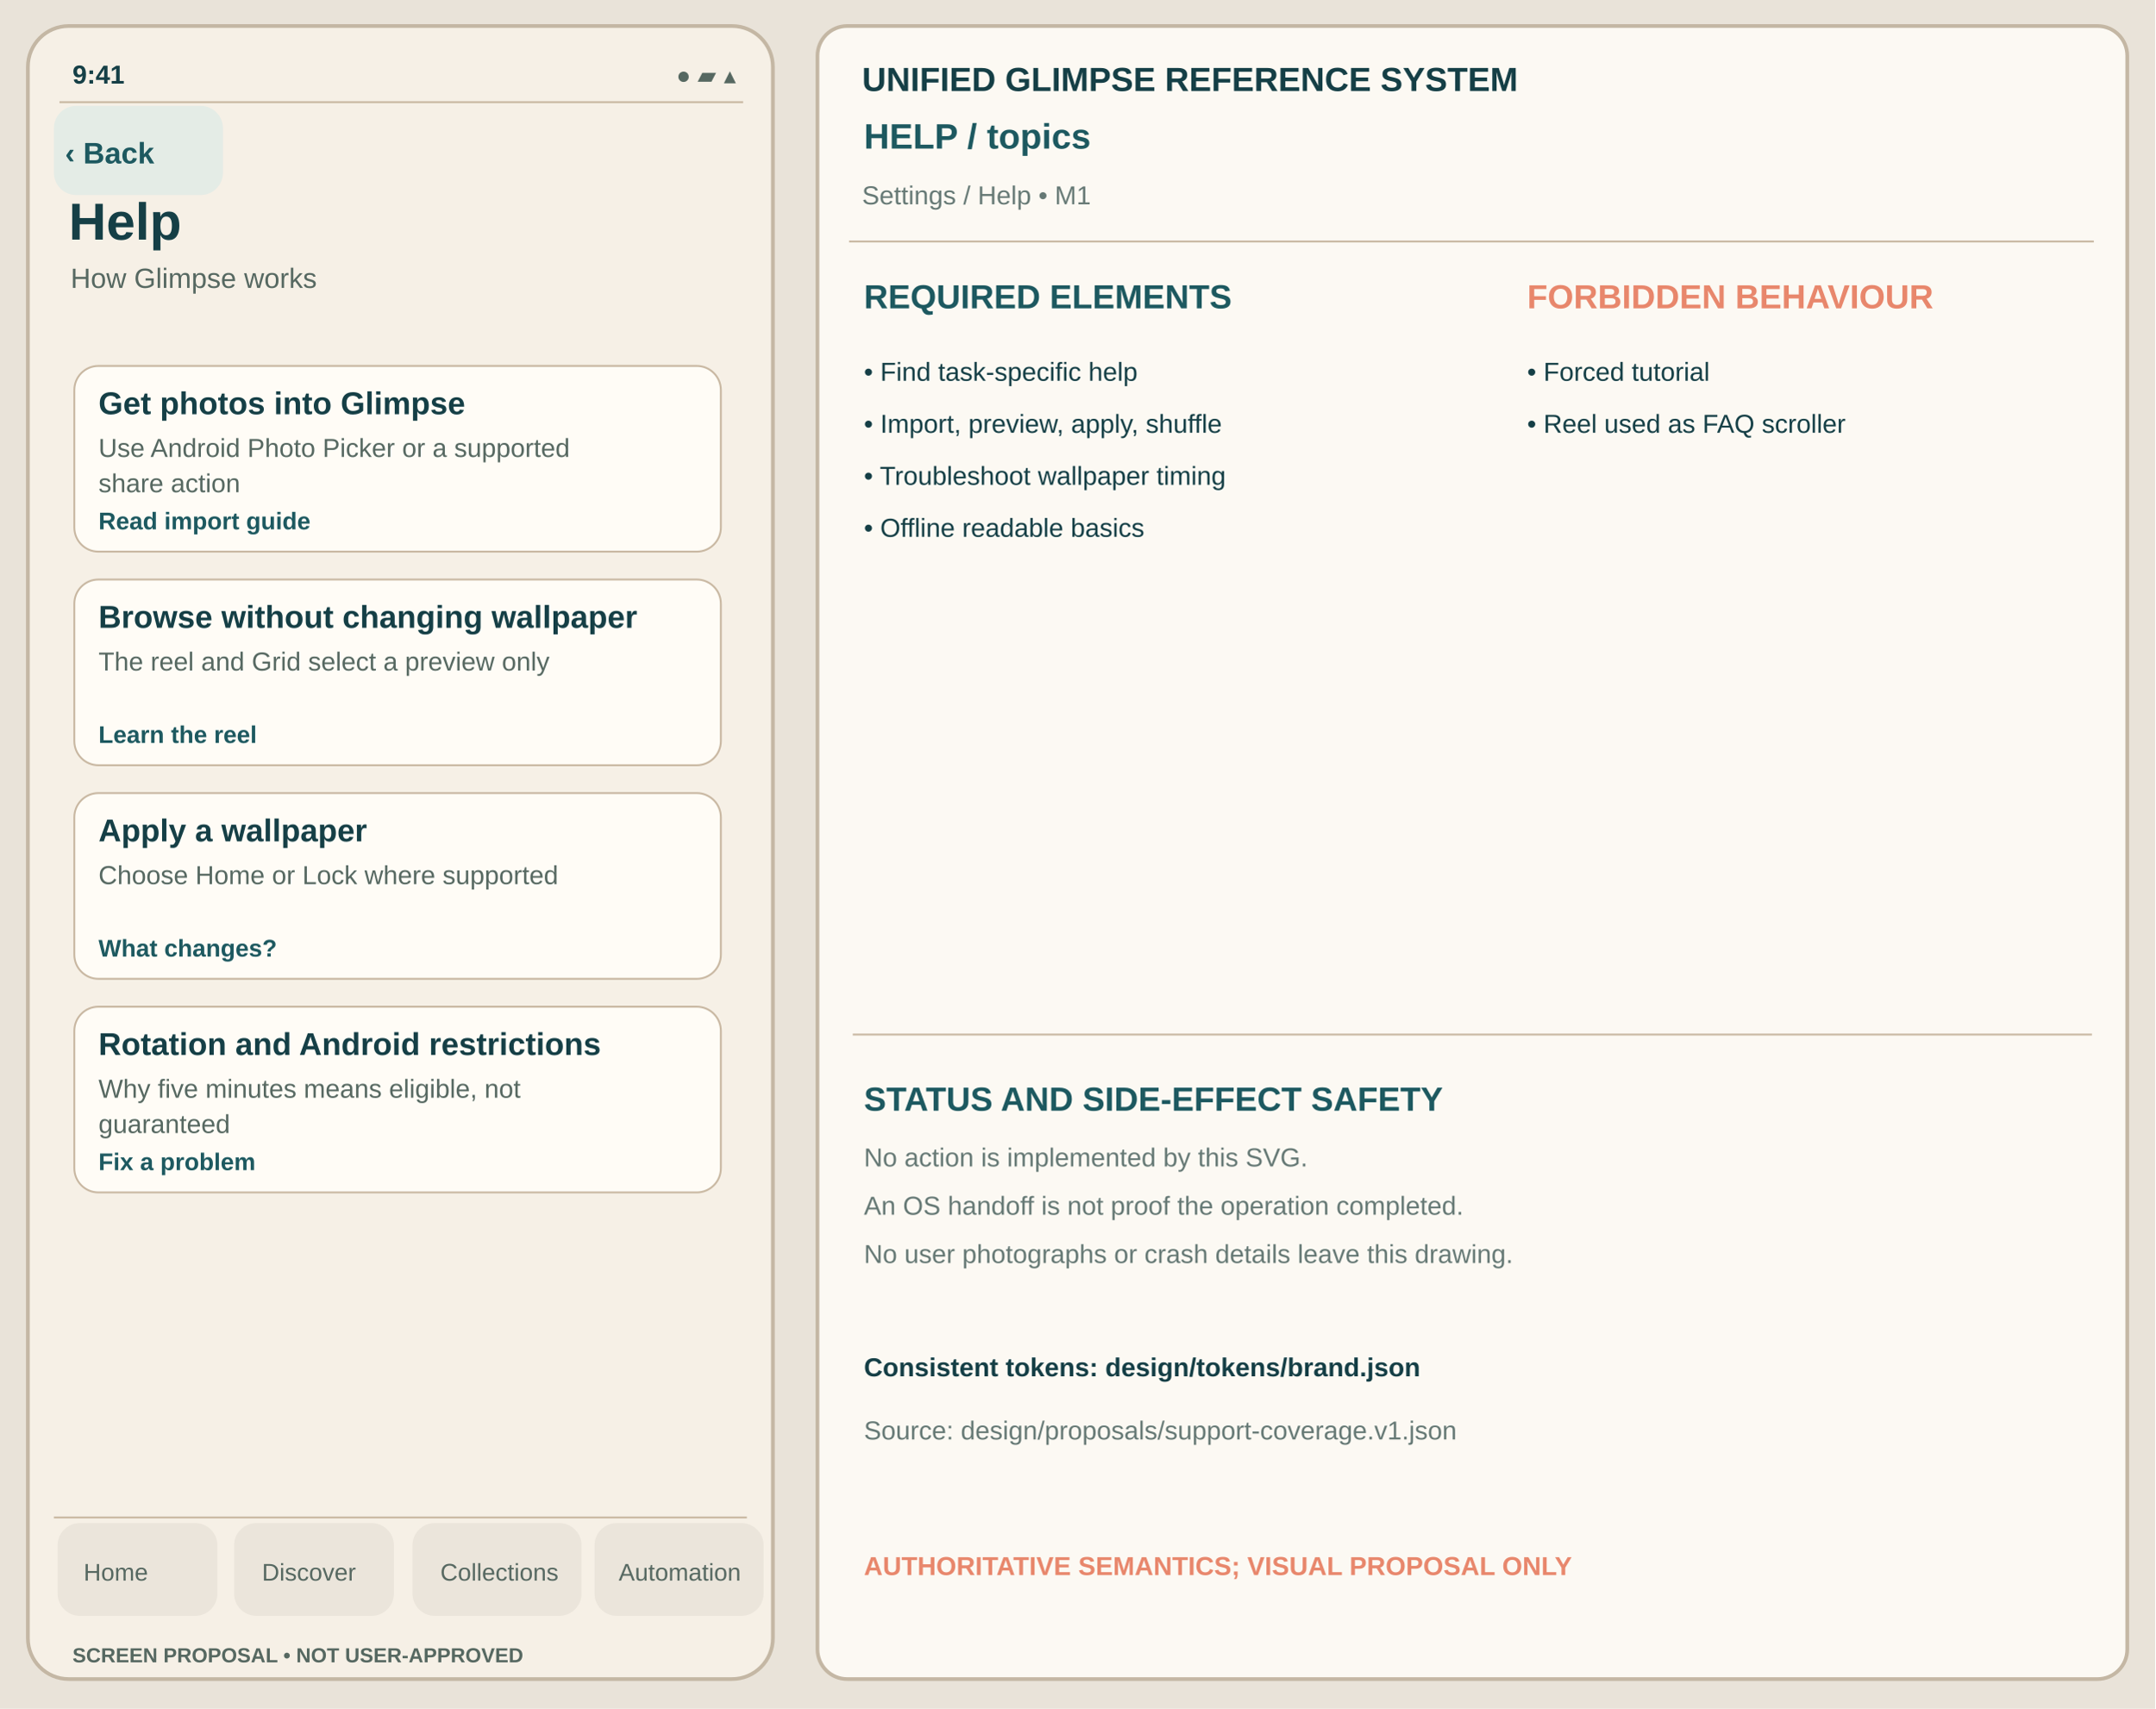
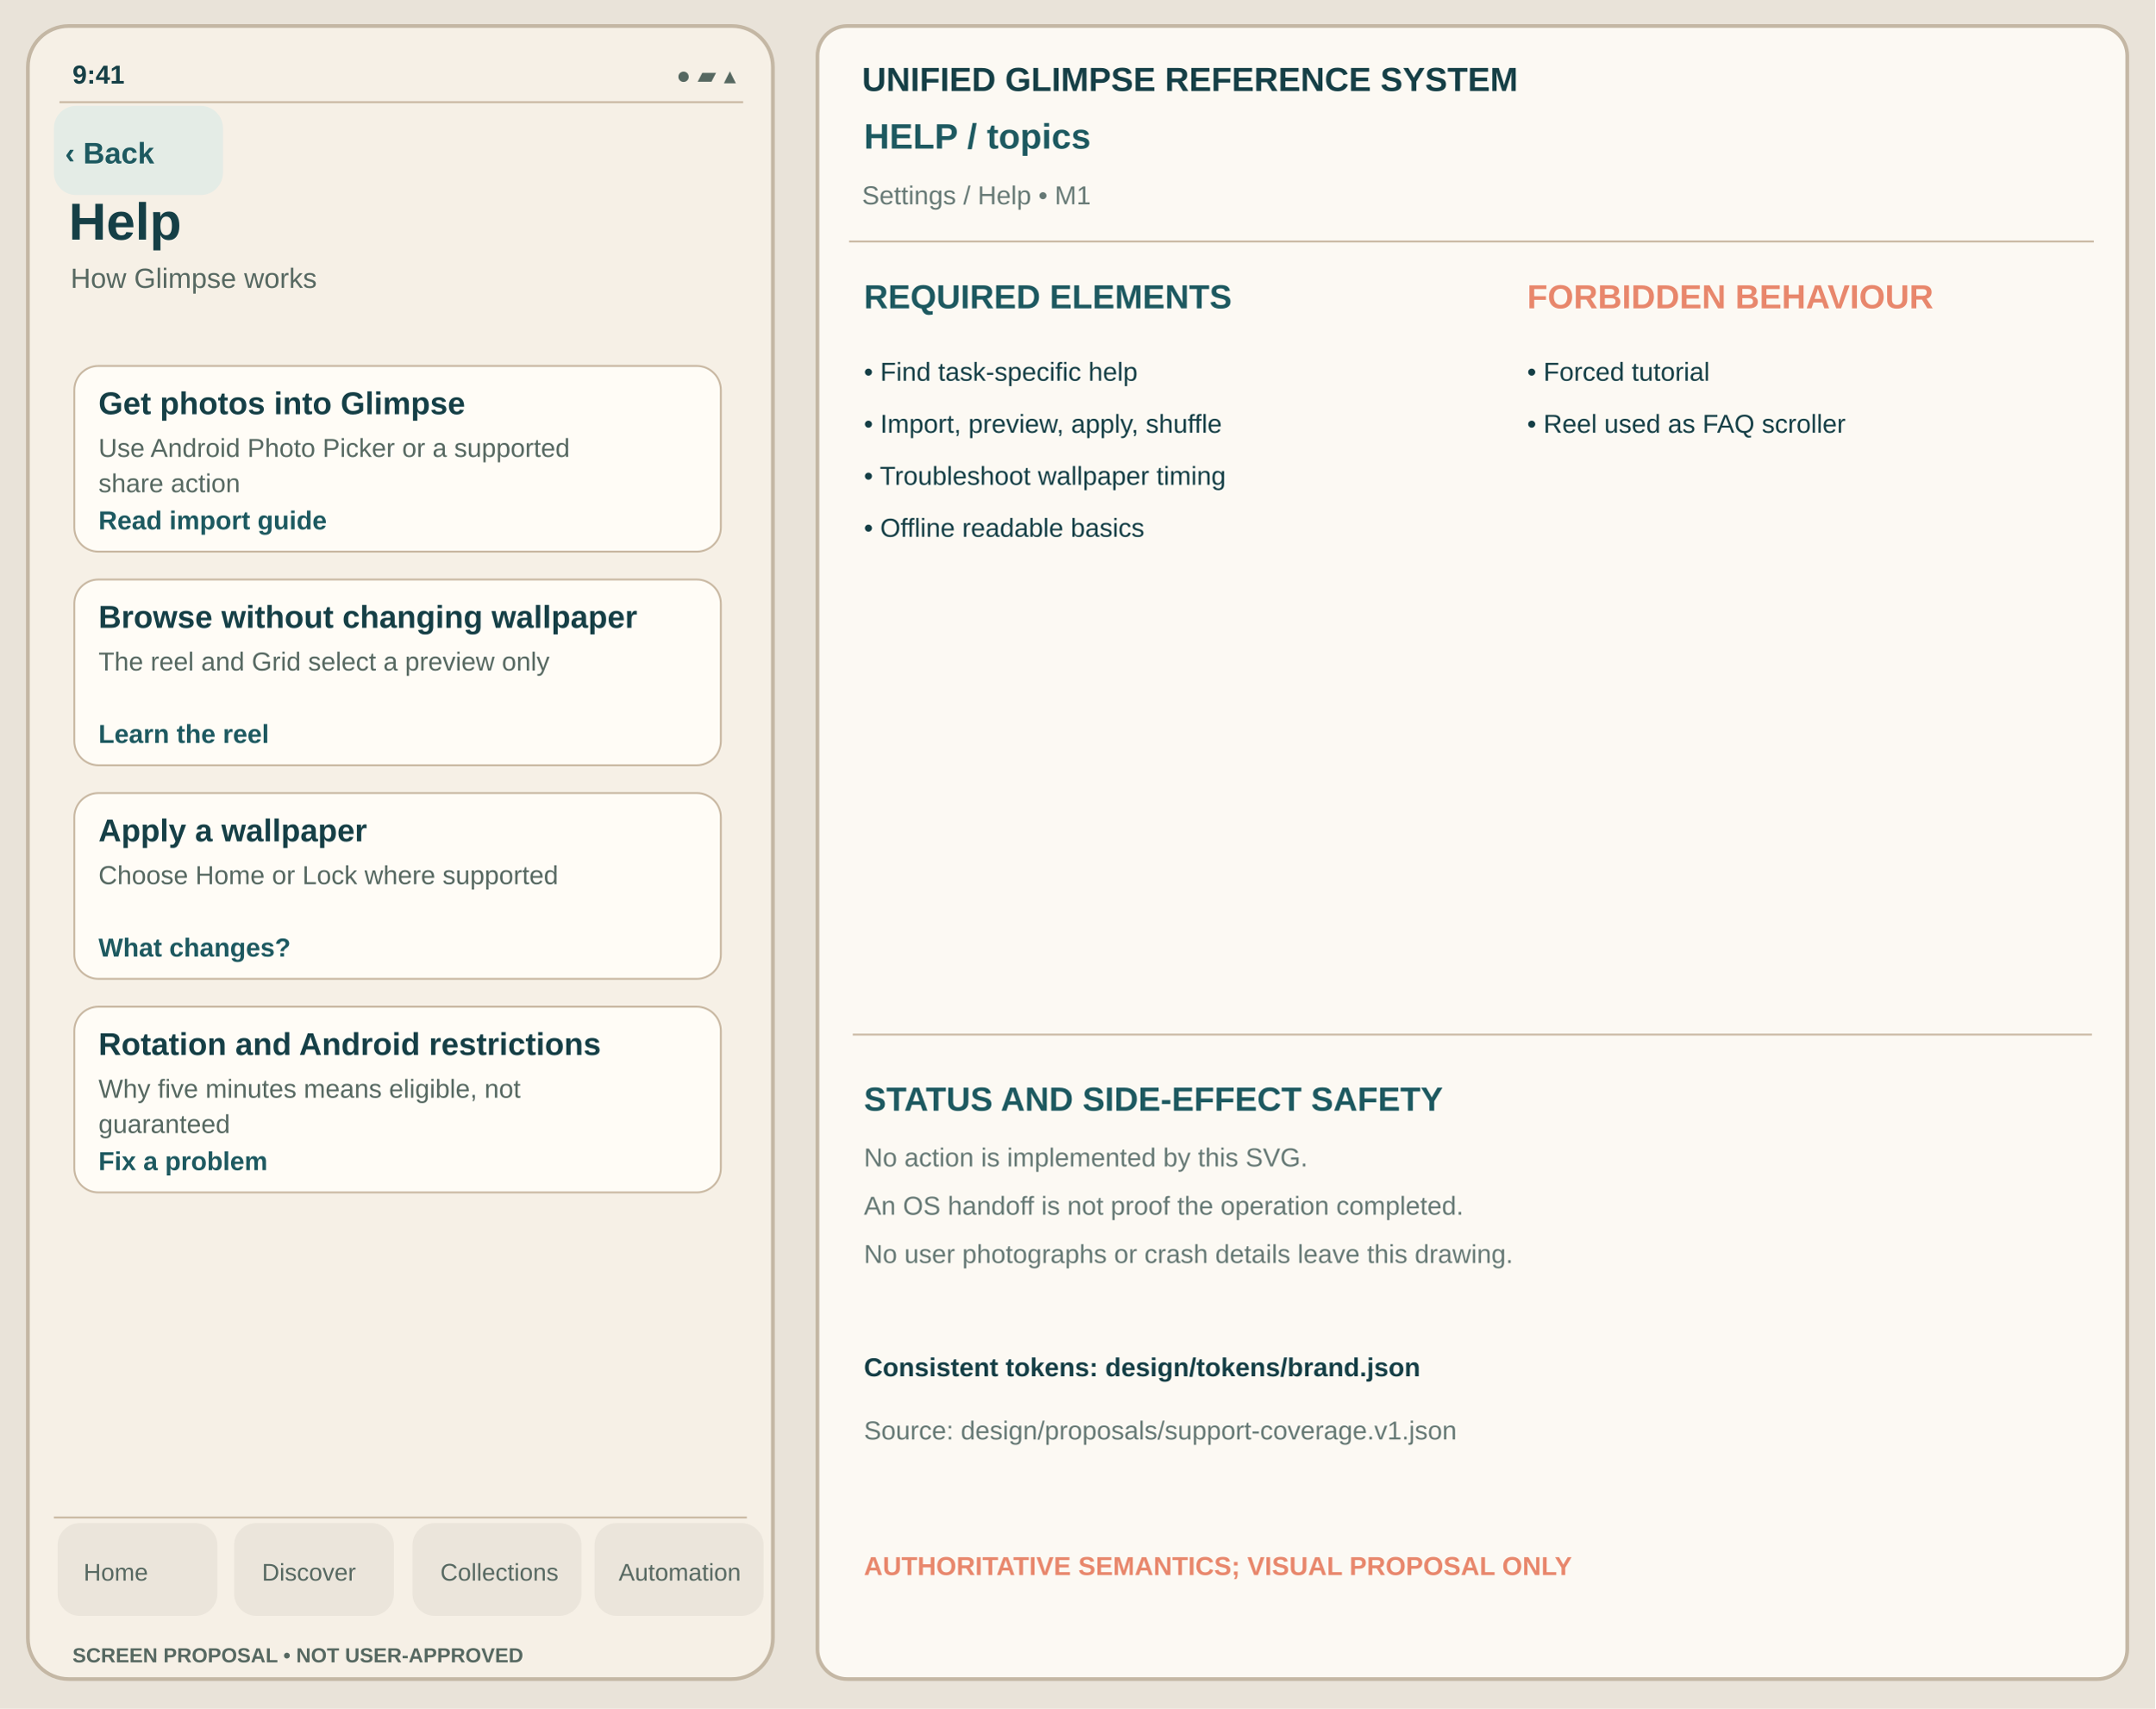
<svg xmlns="http://www.w3.org/2000/svg" viewBox="0 0 1160 920" width="1160" height="920" role="img" aria-label="Help topics unapproved Glimpse visual reference">
  <rect width="1160" height="920" fill="#E9E3D9" />
  <rect x="15" y="14" width="401" height="890" rx="22" fill="#F6F0E6" stroke="#C4B7A4" stroke-width="2" />
  <text x="39" y="45" font-family="Arial,Helvetica,sans-serif" fill="#153F46" font-size="14" font-weight="600">9:41</text>
  <text x="364" y="45" font-family="Arial,Helvetica,sans-serif" fill="#566861" font-size="13" font-weight="400">●  ▰  ▴</text>
  <path d="M32 55h368" stroke="#C8B7A1" />
  <rect x="29" y="57" width="91" height="48" rx="12" fill="#E4ECE6" data-control="back" data-focus-order="1" data-hit-width="91" data-hit-height="48" />
  <text x="35" y="88" font-family="Arial,Helvetica,sans-serif" fill="#1D5960" font-size="16" font-weight="650">‹ Back</text>
  <text x="37" y="129" font-family="Arial,Helvetica,sans-serif" fill="#153F46" font-size="28" font-weight="700">Help</text>
  <text x="38" y="155" font-family="Arial,Helvetica,sans-serif" fill="#566861" font-size="15" font-weight="400">How Glimpse works</text>
  <g id="support-body" transform="translate(0,-24)">
-     <rect x="40" y="221" width="348" height="100" rx="13" fill="#FFFCF6" stroke="#C8B7A1" stroke-width="1" />
+     <rect data-control="card-read-import-guide" data-focus-order="2" data-hit-width="348" data-hit-height="100" data-action-label="Read import guide" x="40" y="221" width="348" height="100" rx="13" fill="#FFFCF6" stroke="#C8B7A1" stroke-width="1" />
    <text x="53" y="247" font-family="Arial,Helvetica,sans-serif" fill="#153F46" font-size="17" font-weight="650">Get photos into Glimpse</text>
    <text x="53" y="270" font-family="Arial,Helvetica,sans-serif" fill="#566861" font-size="14" font-weight="400">Use Android Photo Picker or a supported</text>
    <text x="53" y="289" font-family="Arial,Helvetica,sans-serif" fill="#566861" font-size="14" font-weight="400">share action</text>
-     <text x="53" y="309" font-family="Arial,Helvetica,sans-serif" fill="#1D5960" font-size="13" font-weight="650">Read import guide</text>
-     <rect x="40" y="336" width="348" height="100" rx="13" fill="#FFFCF6" stroke="#C8B7A1" stroke-width="1" />
+     <text x="53" y="309" font-family="Arial,Helvetica,sans-serif" fill="#1D5960" font-size="14" font-weight="650">Read import guide</text>
+     <rect data-control="card-learn-the-reel" data-focus-order="3" data-hit-width="348" data-hit-height="100" data-action-label="Learn the reel" x="40" y="336" width="348" height="100" rx="13" fill="#FFFCF6" stroke="#C8B7A1" stroke-width="1" />
    <text x="53" y="362" font-family="Arial,Helvetica,sans-serif" fill="#153F46" font-size="17" font-weight="650">Browse without changing wallpaper</text>
    <text x="53" y="385" font-family="Arial,Helvetica,sans-serif" fill="#566861" font-size="14" font-weight="400">The reel and Grid select a preview only</text>
-     <text x="53" y="424" font-family="Arial,Helvetica,sans-serif" fill="#1D5960" font-size="13" font-weight="650">Learn the reel</text>
-     <rect x="40" y="451" width="348" height="100" rx="13" fill="#FFFCF6" stroke="#C8B7A1" stroke-width="1" />
+     <text x="53" y="424" font-family="Arial,Helvetica,sans-serif" fill="#1D5960" font-size="14" font-weight="650">Learn the reel</text>
+     <rect data-control="card-what-changes" data-focus-order="4" data-hit-width="348" data-hit-height="100" data-action-label="What changes?" x="40" y="451" width="348" height="100" rx="13" fill="#FFFCF6" stroke="#C8B7A1" stroke-width="1" />
    <text x="53" y="477" font-family="Arial,Helvetica,sans-serif" fill="#153F46" font-size="17" font-weight="650">Apply a wallpaper</text>
    <text x="53" y="500" font-family="Arial,Helvetica,sans-serif" fill="#566861" font-size="14" font-weight="400">Choose Home or Lock where supported</text>
-     <text x="53" y="539" font-family="Arial,Helvetica,sans-serif" fill="#1D5960" font-size="13" font-weight="650">What changes?</text>
-     <rect x="40" y="566" width="348" height="100" rx="13" fill="#FFFCF6" stroke="#C8B7A1" stroke-width="1" />
+     <text x="53" y="539" font-family="Arial,Helvetica,sans-serif" fill="#1D5960" font-size="14" font-weight="650">What changes?</text>
+     <rect data-control="card-fix-a-problem" data-focus-order="5" data-hit-width="348" data-hit-height="100" data-action-label="Fix a problem" x="40" y="566" width="348" height="100" rx="13" fill="#FFFCF6" stroke="#C8B7A1" stroke-width="1" />
    <text x="53" y="592" font-family="Arial,Helvetica,sans-serif" fill="#153F46" font-size="17" font-weight="650">Rotation and Android restrictions</text>
    <text x="53" y="615" font-family="Arial,Helvetica,sans-serif" fill="#566861" font-size="14" font-weight="400">Why five minutes means eligible, not</text>
    <text x="53" y="634" font-family="Arial,Helvetica,sans-serif" fill="#566861" font-size="14" font-weight="400">guaranteed</text>
-     <text x="53" y="654" font-family="Arial,Helvetica,sans-serif" fill="#1D5960" font-size="13" font-weight="650">Fix a problem</text>
+     <text x="53" y="654" font-family="Arial,Helvetica,sans-serif" fill="#1D5960" font-size="14" font-weight="650">Fix a problem</text>
  </g>
  <path d="M29 817h373" stroke="#C8B7A1" />
  <g id="support-navigation" aria-label="Four tab destinations; static touch region proposal only">
    <rect x="31" y="820" width="86" height="50" rx="12" fill="#EBE5DB" data-control="nav-home" data-focus-order="90" data-hit-width="86" data-hit-height="50" />
    <rect x="126" y="820" width="86" height="50" rx="12" fill="#EBE5DB" data-control="nav-discover" data-focus-order="91" data-hit-width="86" data-hit-height="50" />
    <rect x="222" y="820" width="91" height="50" rx="12" fill="#EBE5DB" data-control="nav-collections" data-focus-order="92" data-hit-width="91" data-hit-height="50" />
    <rect x="320" y="820" width="91" height="50" rx="12" fill="#EBE5DB" data-control="nav-automation" data-focus-order="93" data-hit-width="91" data-hit-height="50" />
  </g>
  <text x="45" y="851" font-family="Arial,Helvetica,sans-serif" fill="#566861" font-size="13" font-weight="500">Home</text>
  <text x="141" y="851" font-family="Arial,Helvetica,sans-serif" fill="#566861" font-size="13" font-weight="500">Discover</text>
  <text x="237" y="851" font-family="Arial,Helvetica,sans-serif" fill="#566861" font-size="13" font-weight="500">Collections</text>
  <text x="333" y="851" font-family="Arial,Helvetica,sans-serif" fill="#566861" font-size="13" font-weight="500">Automation</text>
  <text x="39" y="895" font-family="Arial,Helvetica,sans-serif" fill="#566861" font-size="11" font-weight="650">SCREEN PROPOSAL • NOT USER-APPROVED</text>
  <rect x="440" y="14" width="705" height="890" rx="16" fill="#FCF9F3" stroke="#C4B7A4" stroke-width="2" />
  <text x="464" y="49" font-family="Arial,Helvetica,sans-serif" fill="#153F46" font-size="18" font-weight="700">UNIFIED GLIMPSE REFERENCE SYSTEM</text>
  <text x="465" y="80" font-family="Arial,Helvetica,sans-serif" fill="#1D5960" font-size="19" font-weight="650">HELP  /  topics</text>
  <text x="464" y="110" font-family="Arial,Helvetica,sans-serif" fill="#667975" font-size="14" font-weight="400">Settings / Help  •  M1</text>
  <path d="M457 130h670" stroke="#C8B7A1" />
  <text x="465" y="166" font-family="Arial,Helvetica,sans-serif" fill="#1D5960" font-size="18" font-weight="700">REQUIRED ELEMENTS</text>
  <text x="822" y="166" font-family="Arial,Helvetica,sans-serif" fill="#E8876C" font-size="18" font-weight="700">FORBIDDEN BEHAVIOUR</text>
  <text x="465" y="205" font-family="Arial,Helvetica,sans-serif" fill="#153F46" font-size="14" font-weight="400">• Find task-specific help</text>
  <text x="465" y="233" font-family="Arial,Helvetica,sans-serif" fill="#153F46" font-size="14" font-weight="400">• Import, preview, apply, shuffle</text>
  <text x="465" y="261" font-family="Arial,Helvetica,sans-serif" fill="#153F46" font-size="14" font-weight="400">• Troubleshoot wallpaper timing</text>
  <text x="465" y="289" font-family="Arial,Helvetica,sans-serif" fill="#153F46" font-size="14" font-weight="400">• Offline readable basics</text>
  <text x="822" y="205" font-family="Arial,Helvetica,sans-serif" fill="#153F46" font-size="14" font-weight="400">• Forced tutorial</text>
  <text x="822" y="233" font-family="Arial,Helvetica,sans-serif" fill="#153F46" font-size="14" font-weight="400">• Reel used as FAQ scroller</text>
  <path d="M459 557h667" stroke="#C8B7A1" />
  <text x="465" y="598" font-family="Arial,Helvetica,sans-serif" fill="#1D5960" font-size="18" font-weight="700">STATUS AND SIDE-EFFECT SAFETY</text>
  <text x="465" y="628" font-family="Arial,Helvetica,sans-serif" fill="#667975" font-size="14" font-weight="400">No action is implemented by this SVG.</text>
  <text x="465" y="654" font-family="Arial,Helvetica,sans-serif" fill="#667975" font-size="14" font-weight="400">An OS handoff is not proof the operation completed.</text>
  <text x="465" y="680" font-family="Arial,Helvetica,sans-serif" fill="#667975" font-size="14" font-weight="400">No user photographs or crash details leave this drawing.</text>
  <text x="465" y="741" font-family="Arial,Helvetica,sans-serif" fill="#153F46" font-size="14" font-weight="650">Consistent tokens: design/tokens/brand.json</text>
  <text x="465" y="775" font-family="Arial,Helvetica,sans-serif" fill="#667975" font-size="14" font-weight="400">Source: design/proposals/support-coverage.v1.json</text>
  <text x="465" y="848" font-family="Arial,Helvetica,sans-serif" fill="#E8876C" font-size="14" font-weight="700">AUTHORITATIVE SEMANTICS; VISUAL PROPOSAL ONLY</text>
</svg>
